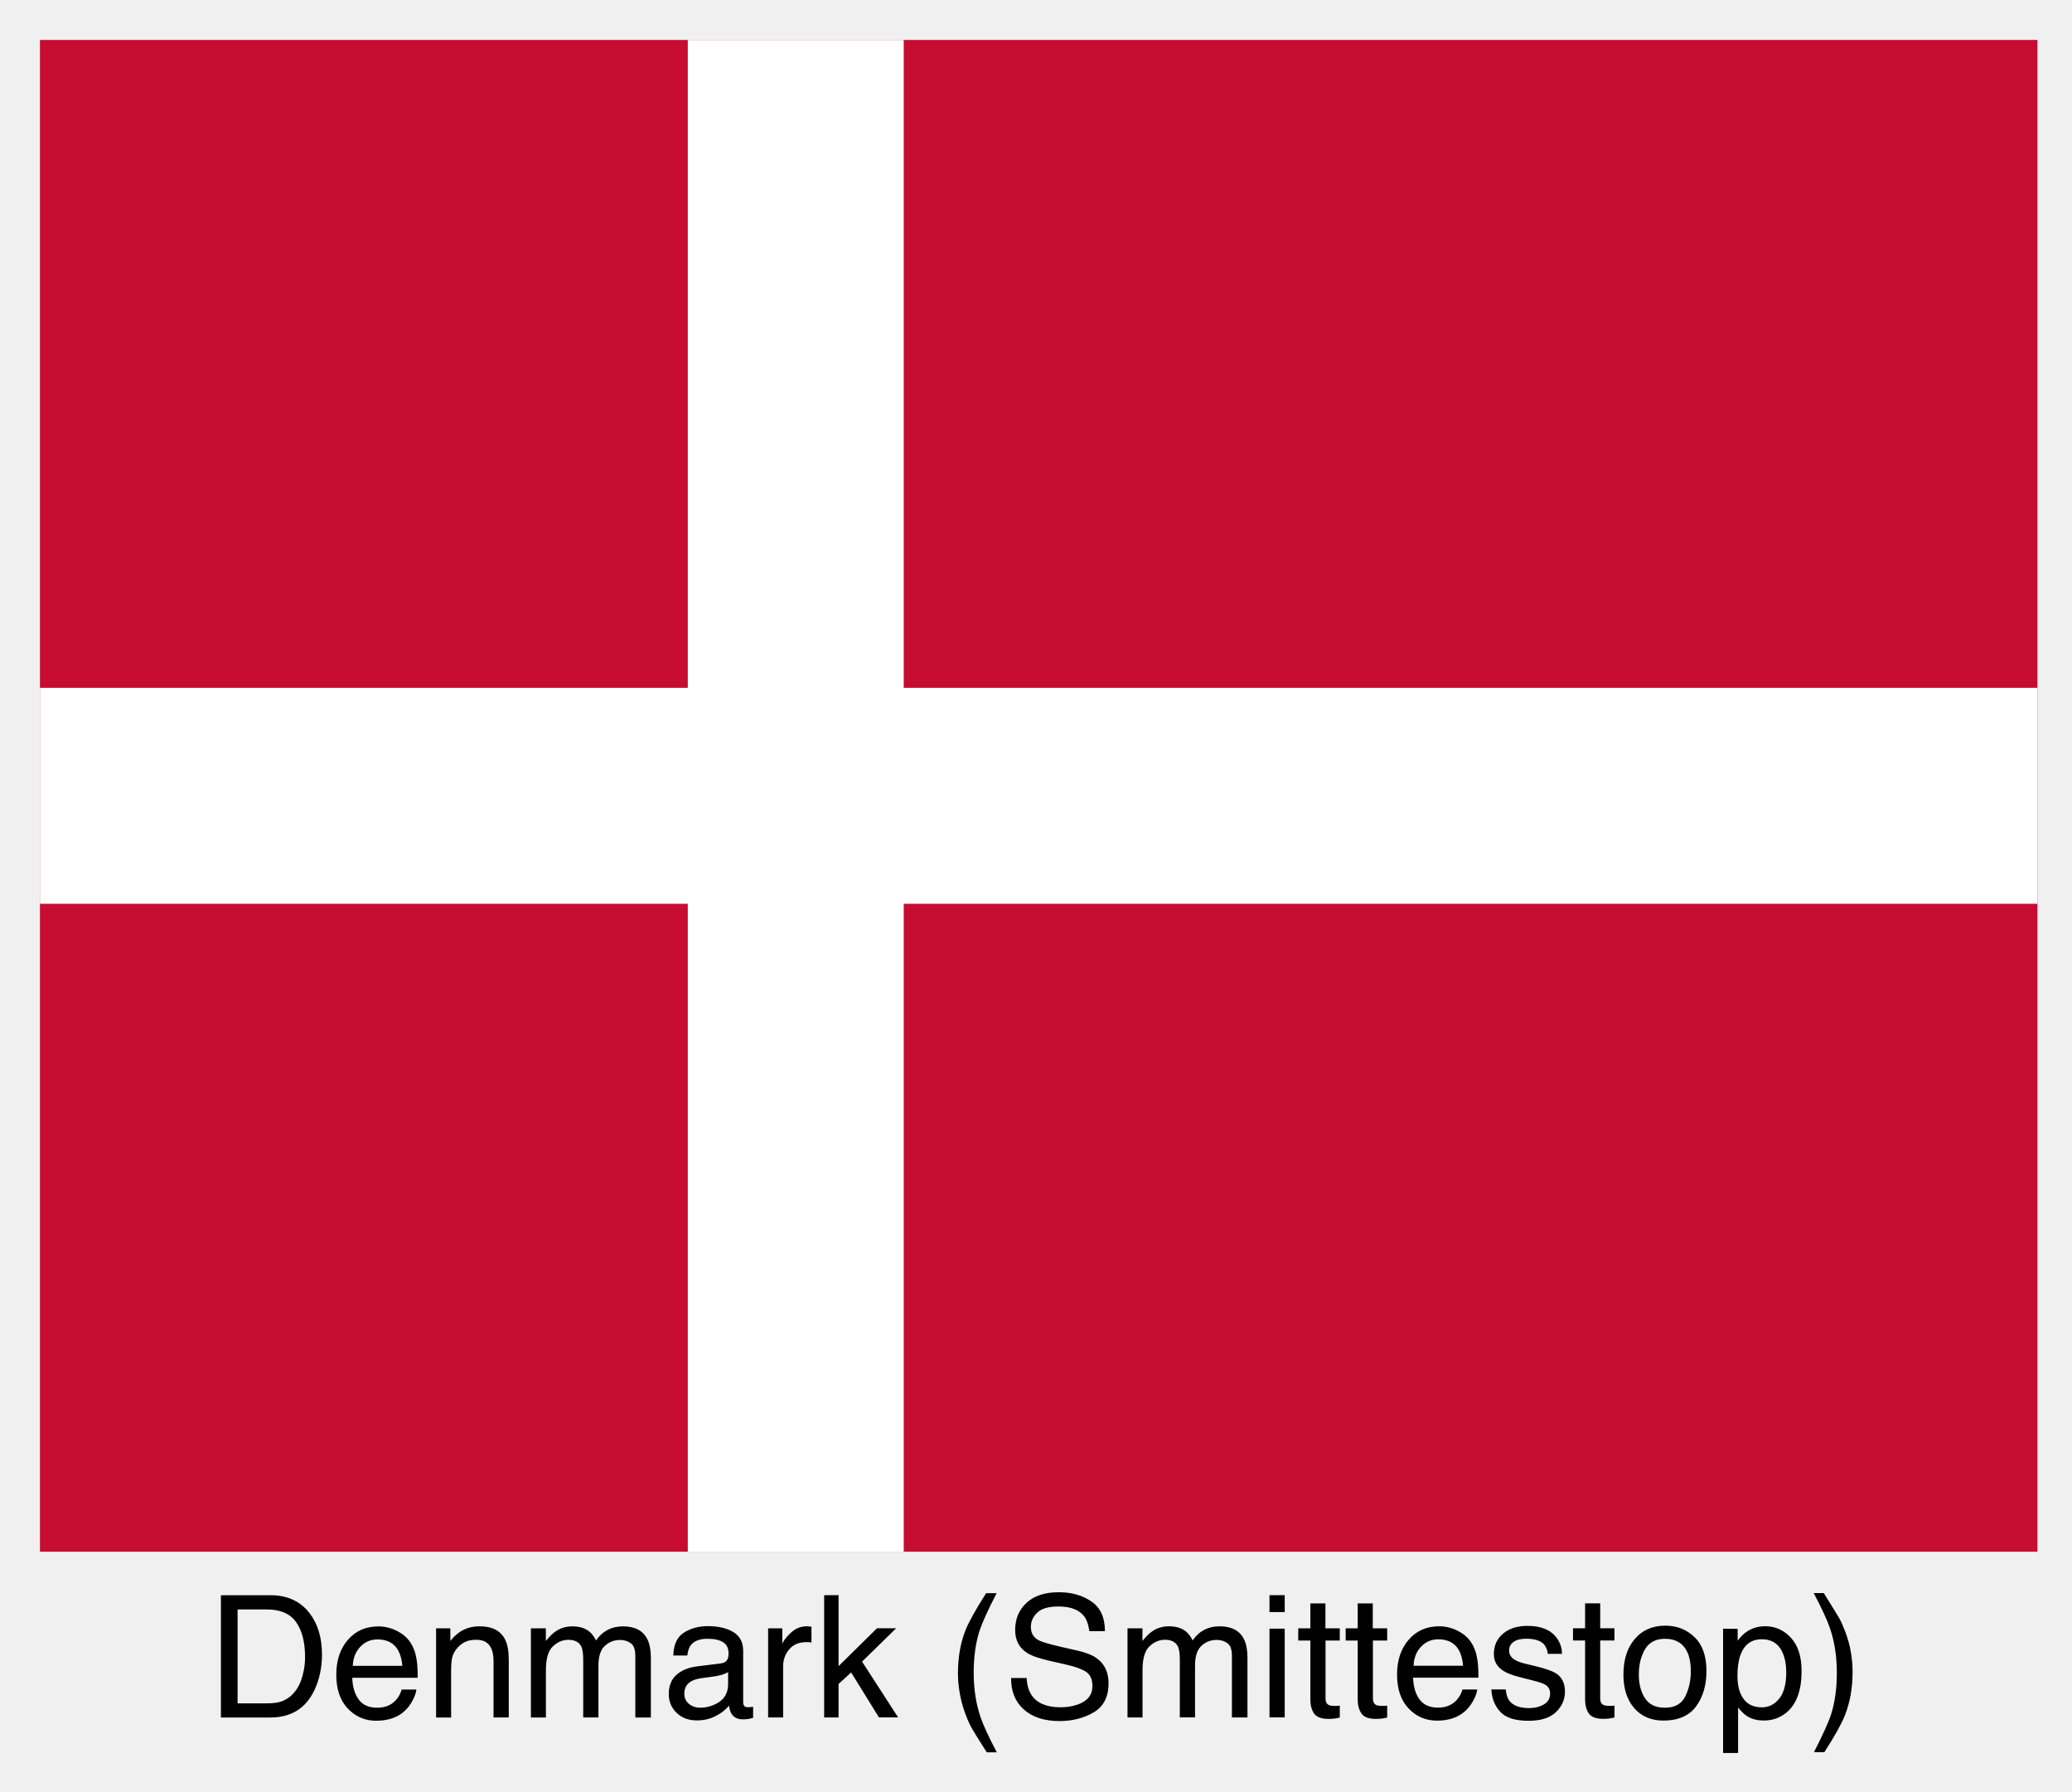
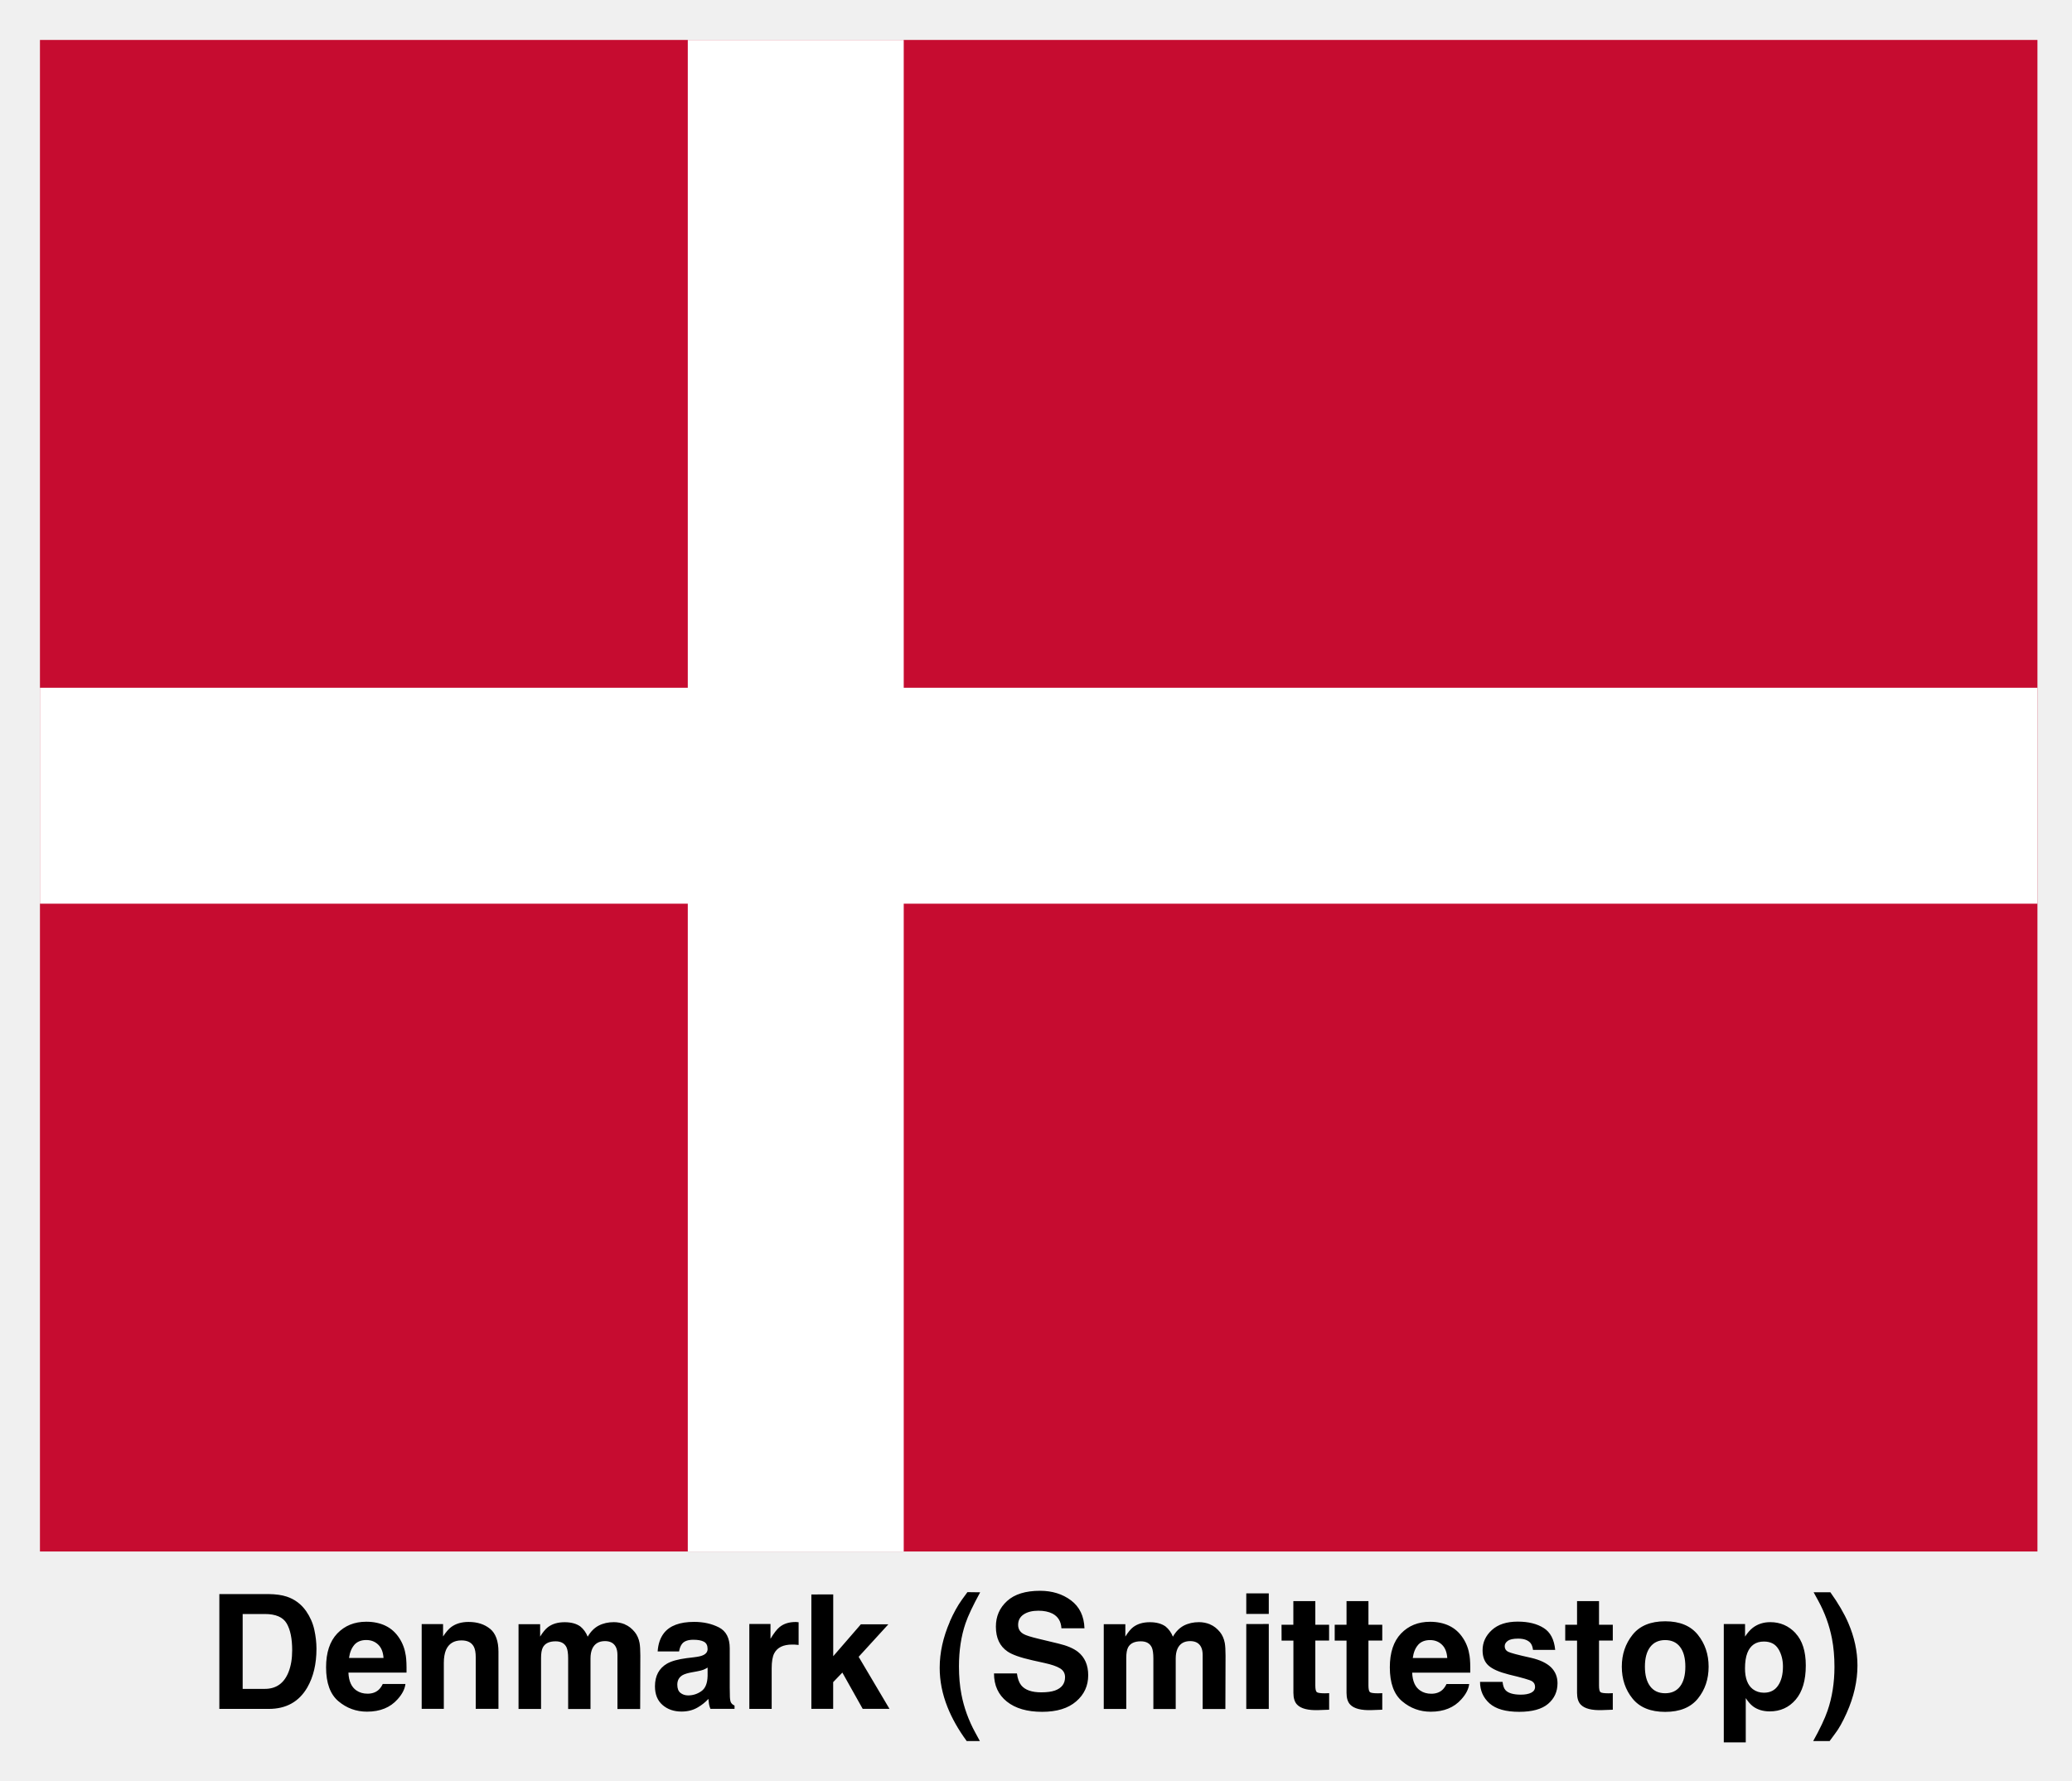
- <svg xmlns="http://www.w3.org/2000/svg" role="img" viewBox="-0.74 -0.74 38.38 33.18">
+ <svg xmlns="http://www.w3.org/2000/svg" role="img" viewBox="-0.74 -0.74 38.38 32.98">
  <path fill="#c60c30" d="M0 0h37v28H0z" />
  <path fill="#fff" d="M0 12h12V0h4v12h21v4H16v12h-4V16H0z" />
-   <path d="M4.208 30.809H3.661v-1.739h.544c.248 0 .428.078.539.233.111.155.167.373.167.653 0 .073-.007.152-.023.238-.027.143-.071.26-.131.351-.076.114-.174.191-.293.232-.067.021-.152.032-.256.032zm-.856-2.002v2.264h.914c.389 0 .662-.171.822-.515.09-.194.136-.412.136-.652 0-.311-.077-.567-.23-.766-.171-.221-.413-.332-.724-.332zm3.258.659c-.11-.055-.224-.082-.341-.082-.232 0-.421.082-.564.248-.144.165-.216.381-.216.646 0 .269.071.478.214.628.143.15.317.225.523.225.084 0 .16-.008.227-.025.125-.029.228-.084.313-.166.05-.047.096-.108.136-.183.04-.075.064-.142.071-.203h-.273c-.021.073-.056.137-.105.193-.086.096-.202.143-.347.143-.155 0-.27-.05-.344-.152-.074-.101-.114-.235-.119-.403H6.997c0-.167-.008-.288-.025-.364-.018-.111-.056-.208-.111-.291-.058-.088-.142-.159-.251-.214zm.102.648h-.917c.005-.142.051-.259.137-.351.086-.092.193-.138.321-.138.178 0 .305.067.381.201.041.072.068.168.079.288zm-.469-.734zm1.095.04v1.651h.278v-.865c0-.108.007-.191.021-.249.014-.058.044-.114.09-.169.057-.068.125-.113.2-.136.042-.014.096-.02.162-.02.129 0 .219.051.268.154.03.061.045.142.045.243v1.041h.282v-1.059c0-.167-.022-.295-.068-.384-.082-.164-.24-.245-.474-.245-.107 0-.204.021-.292.063-.087.042-.17.111-.248.208v-.234zm.652-.04zm1.104.04v1.651h.278v-.876c0-.213.043-.36.129-.441.086-.081.181-.122.286-.122.115 0 .194.039.236.116.027.051.04.133.04.245v1.077h.282v-.96c0-.171.039-.292.118-.365.079-.073.173-.11.282-.11.079 0 .146.021.201.062.055.041.082.117.082.227v1.147h.288v-1.099c0-.146-.021-.262-.064-.349-.08-.161-.232-.24-.453-.24-.104 0-.197.021-.281.064-.083.043-.156.108-.217.197-.037-.072-.078-.127-.123-.164-.08-.065-.186-.097-.317-.097-.116 0-.22.031-.311.094-.053.037-.113.096-.179.177v-.234zm2.93 1.401c-.058-.046-.088-.11-.088-.19 0-.106.043-.183.128-.231.05-.029.126-.05.227-.063l.168-.022a1.089 1.089 0 0 0 .157-.031c.053-.014.097-.032.131-.054v.224c0 .171-.077.293-.231.368-.092.045-.186.068-.284.068-.08 0-.15-.023-.208-.069zm.585-.751l-.442.055c-.155.02-.281.071-.376.156-.096.084-.143.203-.143.356 0 .14.049.256.146.349.097.093.222.139.375.139.128 0 .244-.027.35-.082.106-.054.187-.118.244-.193.009.066.025.117.048.153.043.068.113.102.208.102.039 0 .07-.002.092-.005.023-.003.056-.011.099-.023v-.205a.778.778 0 0 1-.049.007c-.015.001-.029.002-.042.002-.038 0-.063-.009-.075-.026-.012-.017-.018-.04-.018-.069v-.951c0-.156-.06-.271-.18-.345-.121-.074-.279-.111-.474-.111-.168 0-.314.039-.442.119-.127.08-.193.221-.198.425h.259c.011-.086.032-.15.066-.193.061-.078.164-.117.308-.117.125 0 .222.021.289.064.067.043.101.111.101.206 0 .046-.006.082-.018.107-.022.045-.064.072-.128.08zm-.23-.691zm1.109.04v1.651h.278v-.949c0-.118.037-.221.112-.311.075-.09.182-.135.322-.135a.727.727 0 0 1 .046.001c.014.001.029.003.045.006v-.293c-.03-.003-.051-.005-.063-.006-.012-.001-.021-.001-.026-.001-.11 0-.207.039-.292.119-.084.08-.137.147-.159.203v-.285zm1.038-.613v2.264h.267v-.62l.233-.213.515.832h.355l-.668-1.033.632-.618h-.355l-.712.702v-1.315zm3.193-.037h-.193c-.192.301-.318.528-.379.678-.096.238-.143.508-.143.813 0.0.081.006.167.017.256.023.172.063.335.12.487.042.111.081.199.118.264.036.064.129.214.279.449h.186c-.151-.286-.252-.505-.303-.657-.083-.246-.125-.519-.125-.817 0-.295.036-.555.109-.78.049-.148.153-.379.315-.692zm.558 1.571h-.288c-.003.245.075.438.234.581.16.144.38.216.661.216.242 0 .454-.054.636-.162.182-.108.274-.287.274-.538 0-.201-.072-.355-.216-.461-.083-.061-.202-.108-.355-.143l-.317-.072c-.214-.05-.351-.09-.412-.123-.093-.052-.139-.133-.139-.244 0-.101.039-.189.118-.265.079-.076.209-.114.39-.114.224 0 .383.059.476.178.05.064.083.157.099.279h.289c0-.252-.083-.435-.249-.549-.166-.115-.368-.172-.605-.172-.258 0-.457.065-.598.196-.141.131-.211.298-.211.501 0 .188.072.329.216.424.083.055.225.104.426.15l.306.07c.167.038.289.082.367.134.077.052.116.14.116.264 0 .164-.092.278-.275.342-.095.033-.2.05-.314.05-.257 0-.436-.075-.538-.225-.053-.08-.084-.184-.091-.313zm.62-1.596zm1.248.675v1.651h.278v-.876c0-.213.043-.36.129-.441.086-.081.181-.122.286-.122.115 0 .194.039.236.116.027.051.04.133.04.245v1.077h.282v-.96c0-.171.039-.292.118-.365.079-.073.173-.11.282-.11.079 0 .146.021.201.062.055.041.082.117.082.227v1.147h.288v-1.099c0-.146-.021-.262-.064-.349-.08-.161-.232-.24-.453-.24-.104 0-.197.021-.281.064-.083.043-.156.108-.217.197-.037-.072-.078-.127-.123-.164-.08-.065-.186-.097-.317-.097-.116 0-.22.031-.311.094-.053.037-.113.096-.179.177v-.234zm2.63.007v1.643h.282v-1.643zm0-.621v.314h.282v-.314zm.757.153v.461h-.224v.227h.224v1.093c0 .106.023.192.069.258.046.066.134.1.264.1.04 0 .078-.002.112-.006.035-.004.068-.011.1-.02v-.219c-.021.002-.039.004-.054.004-.015 0-.03 0-.043 0-.05 0-.086-.005-.108-.017-.039-.02-.059-.058-.059-.116v-1.077h.264v-.227H23.811v-.461zm.877 0v.461h-.223v.227h.223v1.093c0 .106.023.192.07.258.046.066.134.1.264.1a.988.988 0 0 0 .112-.006c.034-.004.068-.011.1-.02v-.219c-.021.002-.039.004-.054.004-.015 0-.03 0-.043 0-.05 0-.086-.005-.108-.017-.039-.02-.059-.058-.059-.116v-1.077h.264v-.227H24.688v-.461zm1.85.506c-.11-.055-.224-.082-.341-.082-.232 0-.42.082-.564.248-.144.165-.216.381-.216.646 0 .269.071.478.214.628.143.15.317.225.523.225.084 0 .16-.008.227-.025.124-.029.228-.084.313-.166.05-.047.096-.108.136-.183.041-.075.065-.142.072-.203h-.273c-.021.073-.056.137-.105.193-.086.096-.202.143-.347.143-.155 0-.27-.05-.344-.152-.074-.101-.114-.235-.119-.403h1.21c0-.167-.008-.288-.025-.364-.018-.111-.055-.208-.111-.291-.057-.088-.141-.159-.251-.214zm.102.648h-.917c.005-.142.051-.259.137-.351.086-.092.193-.138.321-.138.178 0 .305.067.381.201.041.072.067.168.078.288zm-.468-.734zm1.259 1.173h-.267c.007.164.062.303.164.414.102.111.276.167.522.167.228 0 .398-.053.51-.16.111-.107.167-.234.167-.381 0-.152-.054-.264-.162-.335-.068-.045-.201-.092-.401-.14l-.183-.044c-.08-.02-.141-.043-.182-.068-.071-.043-.107-.101-.107-.173 0-.066.027-.119.081-.159.054-.04.133-.06.238-.06.157 0 .268.036.332.109.039.052.061.109.066.171h.262c.002-.107-.032-.207-.1-.299-.11-.146-.289-.219-.538-.219-.19 0-.341.049-.454.145-.113.096-.169.223-.169.379 0 .132.06.236.179.311.067.043.171.082.311.117l.221.056c.118.03.197.056.237.079.063.037.094.091.094.162 0 .093-.039.163-.118.207-.078.045-.168.067-.271.067-.173 0-.294-.045-.364-.134-.038-.049-.061-.12-.069-.213zm.41-1.173zm1.059-.421v.461h-.224v.227h.224v1.093c0 .106.023.192.069.258.046.066.134.1.264.1a.974.974 0 0 0 .111-.006c.035-.004.068-.011.1-.02v-.219c-.021.002-.039.004-.054.004-.015 0-.03 0-.043 0-.05 0-.086-.005-.108-.017-.039-.02-.059-.058-.059-.116v-1.077h.264v-.227h-.264v-.461zm1.855 1.724c-.068.139-.194.209-.378.209-.168 0-.29-.058-.367-.175-.077-.118-.115-.264-.115-.439 0-.183.039-.339.115-.469.077-.129.2-.194.37-.194.191 0 .326.076.404.228.05.097.074.222.074.376 0 .171-.034.325-.103.465zm.172-1.098c-.147-.142-.327-.213-.539-.213-.238 0-.427.082-.567.246-.141.164-.211.385-.211.663 0 .259.067.465.2.619.134.153.314.23.541.23.272 0 .474-.087.603-.26.129-.174.194-.394.194-.66 0-.275-.074-.484-.221-.626zm-.549-.205zm2.119 1.342c-.086.108-.193.163-.323.163-.191 0-.323-.086-.395-.256-.038-.089-.057-.198-.057-.325 0-.158.019-.289.057-.392.071-.192.203-.288.395-.288.191 0 .323.091.395.273.038.095.057.208.057.339 0 .216-.043.378-.128.486zm-1.041-1.294v2.302h.278V30.886c.06.075.116.128.165.159.084.055.189.082.313.082.158 0 .297-.049.416-.146.188-.154.282-.411.282-.771 0-.266-.065-.471-.196-.614-.131-.143-.289-.215-.476-.215-.127 0-.237.031-.33.092-.066.041-.126.1-.182.175v-.219zm1.683 2.288h.193c.191-.298.317-.524.378-.677.096-.238.145-.51.145-.814 0-.116-.011-.237-.032-.362-.021-.125-.056-.253-.105-.381-.039-.104-.075-.185-.109-.245-.034-.059-.129-.215-.288-.468h-.186c.151.286.252.505.303.657.083.246.125.518.125.816 0 .297-.036.556-.108.777-.047.146-.153.378-.316.697z" />
+   <path d="M3.755 29.158h.41c.202 0 .337.058.405.174.068.116.102.282.102.498 0 .157-.023.292-.068.405-.083.207-.229.31-.439.31h-.41zm.813-.323c-.087-.029-.197-.044-.329-.046H3.323v2.127h.916c.321 0 .559-.132.713-.397.113-.196.17-.435.17-.718 0-.112-.013-.229-.04-.352-.027-.123-.078-.238-.151-.344-.092-.131-.213-.221-.362-.27zm1.255.894c.053-.059.126-.089.222-.089.087 0 .161.028.22.085.059.056.092.139.099.247h-.639c.014-.102.047-.183.099-.243zm.575-.355c-.105-.049-.222-.073-.353-.073-.22 0-.399.073-.538.218-.138.145-.207.354-.207.626 0 .291.076.5.229.629.153.129.33.193.529.193.243 0 .431-.077.566-.229.087-.096.135-.191.146-.284H6.35c-.022.046-.048.082-.076.108-.053.048-.122.072-.206.072-.08 0-.148-.02-.205-.059-.093-.063-.143-.174-.149-.332h1.076c.002-.136-.002-.24-.013-.312-.018-.123-.058-.231-.12-.325-.068-.105-.155-.183-.26-.232zm-.325-.073zm2.265.132c-.103-.085-.236-.128-.399-.128-.13 0-.237.032-.322.095-.047.035-.097.094-.15.174v-.229h-.396v1.57h.41v-.851c0-.097.014-.177.04-.24.052-.118.148-.177.287-.177.114 0 .19.04.231.121.022.044.033.108.033.19v.957h.421v-1.059c0-.197-.052-.339-.155-.424zm-.55-.132zm3.047.048c-.067-.027-.136-.04-.205-.04-.104 0-.198.021-.283.065-.08.043-.147.111-.201.204-.031-.077-.076-.14-.136-.189-.074-.053-.171-.079-.291-.079-.127 0-.23.031-.31.092-.045.034-.093.093-.144.174v-.229h-.4v1.57h.417v-.946c0-.086.011-.15.033-.193.04-.076.119-.114.236-.114.101 0 .169.038.204.114.019.042.029.11.029.204v.936h.414v-.936c0-.071.011-.131.033-.181.043-.094.122-.141.235-.141.098 0 .165.037.202.11.019.038.029.087.029.147v1.001h.421l.003-.991c0-.102-.005-.179-.014-.232-.015-.08-.045-.147-.089-.202-.055-.067-.116-.115-.183-.142zm1.532.802v.153c-.003.137-.041.232-.116.284-.074.052-.156.078-.245.078-.055 0-.103-.016-.142-.047-.039-.031-.058-.082-.058-.152 0-.079.032-.137.095-.175.037-.022.099-.041.186-.056l.092-.017c.046-.009.083-.018.109-.028a.455.455 0 0 0 .078-.04zm-.25-.192l-.14.017c-.159.021-.279.054-.361.101-.149.087-.224.227-.224.42 0 .149.046.264.14.346.093.081.21.122.353.122.112 0 .212-.025.3-.077a.843.843 0 0 0 .197-.157c.003.036.007.067.011.095.005.028.013.058.026.089h.447v-.061c-.027-.012-.047-.028-.061-.048-.014-.019-.022-.055-.025-.11-.002-.071-.003-.132-.003-.182v-.721c0-.19-.067-.318-.2-.387-.134-.068-.287-.102-.459-.102-.265 0-.451.069-.56.208-.069.089-.107.202-.116.339h.397c.01-.061.029-.109.058-.144.04-.048.109-.072.206-.072.086 0 .152.012.197.037.045.025.067.069.067.134 0 .053-.03.092-.088.117-.032.015-.087.027-.163.036zm.022-.658zm1.878.005c-.005-0-.011-0-.019-0-.123 0-.223.032-.3.096-.047.039-.103.11-.166.215v-.274h-.392v1.573h.414v-.751c0-.126.016-.22.048-.28.057-.108.168-.161.333-.161.013 0 .029 0.0.049.001a1.425 1.425 0 0 1 .069.006v-.421c-.018-.001-.03-.002-.036-.002zm.272-.51v2.119h.404v-.495l.17-.177.377.672h.496l-.571-.964.55-.602h-.509l-.512.591v-1.145zm2.565.505c-.125.288-.188.573-.188.854 0 .243.048.485.144.726.082.207.2.417.356.63h.244l-.088-.162c-.121-.223-.206-.456-.253-.7-.031-.158-.046-.332-.046-.521 0-.292.04-.557.12-.793.048-.142.139-.334.273-.579l-.236-.003-.103.141c-.08.111-.154.246-.224.405zm1.242.958h-.424c0 .221.08.395.238.521.159.127.377.19.654.19.271 0 .481-.064.63-.193.149-.128.223-.29.223-.484 0-.19-.064-.334-.19-.434-.082-.064-.203-.116-.364-.154l-.366-.088c-.142-.034-.234-.063-.277-.088-.067-.038-.101-.094-.101-.17 0-.083.034-.147.102-.193.069-.046.16-.069.274-.069.103 0 .189.018.259.053.104.054.16.145.167.273h.427c-.008-.226-.091-.398-.249-.517-.158-.119-.35-.178-.574-.178-.268 0-.472.063-.61.189-.139.126-.208.284-.208.475 0 .209.071.362.215.46.085.059.237.113.459.163l.225.05c.132.029.229.062.29.1.062.038.092.093.092.163 0 .12-.062.202-.186.247-.065.023-.151.034-.255.034-.175 0-.299-.043-.371-.131-.039-.048-.066-.121-.079-.218zm.431-1.535zm3.147.625c-.067-.027-.136-.04-.205-.04-.104 0-.198.021-.283.065-.08.043-.147.111-.2.204-.031-.077-.076-.14-.136-.189-.074-.053-.171-.079-.291-.079-.127 0-.23.031-.31.092-.045.034-.093.093-.144.174v-.229h-.4v1.57h.417v-.946c0-.086.011-.15.033-.193.04-.076.119-.114.236-.114.101 0 .169.038.204.114.019.042.029.11.029.204v.936h.414v-.936c0-.071.011-.131.033-.181.043-.094.122-.141.235-.141.098 0 .165.037.202.11.019.038.029.087.029.147v1.001h.421l.003-.991c0-.102-.005-.179-.014-.232-.015-.08-.045-.147-.089-.202-.055-.067-.116-.115-.183-.142zm1.088-.193v-.38h-.417v.38zm-.417.188v1.573h.417V29.343zm.654.307h.219v.968c0 .098.023.171.069.218.071.074.204.108.398.101l.195-.007v-.307a.668.668 0 0 1-.041.002c-.014 0-.027.001-.04.001-.084 0-.134-.008-.15-.024-.016-.016-.025-.056-.025-.12V29.65h.255v-.293h-.255v-.438h-.407v.438h-.219zm.984 0h.219v.968c0 .098.023.171.069.218.071.074.204.108.398.101l.195-.007v-.307a.668.668 0 0 1-.041.002c-.014 0-.028.001-.04.001-.084 0-.134-.008-.15-.024-.016-.016-.025-.056-.025-.12V29.65h.256v-.293h-.256v-.438H24.202v.438h-.219zm1.544.079c.053-.059.126-.089.222-.089.087 0 .161.028.22.085.059.056.092.139.099.247h-.639c.014-.102.046-.183.099-.243zm.575-.355c-.105-.049-.222-.073-.353-.073-.22 0-.399.073-.538.218-.138.145-.207.354-.207.626 0 .291.076.5.229.629.153.129.329.193.529.193.243 0 .431-.077.566-.229.087-.096.135-.191.146-.284h-.42c-.022.046-.048.082-.076.108-.053.048-.122.072-.206.072-.08 0-.148-.02-.205-.059-.094-.063-.143-.174-.149-.332h1.076c.002-.136-.002-.24-.013-.312-.018-.123-.058-.231-.12-.325-.068-.105-.155-.183-.26-.232zm-.325-.073zm1.315 1.113h-.417c0 .161.059.294.176.399.118.104.3.156.548.156.242 0 .421-.049.537-.148.116-.099.174-.226.174-.382 0-.118-.041-.217-.121-.296-.082-.078-.204-.136-.368-.174-.245-.054-.388-.092-.428-.114-.04-.021-.061-.055-.061-.102 0-.038.019-.071.057-.099.038-.027.102-.041.191-.041.109 0 .185.028.231.083.024.031.039.073.045.126h.411c-.018-.192-.089-.328-.213-.406-.124-.078-.284-.118-.48-.118-.207 0-.367.052-.481.157-.114.104-.171.229-.171.374 0 .123.037.218.11.283.073.066.199.121.377.166.247.059.39.1.428.124.039.024.057.059.057.105 0 .048-.024.084-.071.108-.048.024-.112.036-.192.036-.137 0-.232-.028-.283-.082-.029-.031-.048-.082-.056-.156zm.314-1.113zm.847.349h.219v.968c0 .098.023.171.069.218.071.074.204.108.398.101l.195-.007v-.307a.668.668 0 0 1-.041.002c-.014 0-.027.001-.04.001-.084 0-.134-.008-.15-.024-.016-.016-.024-.056-.024-.12V29.65h.255v-.293h-.255v-.438h-.407v.438h-.219zm2.128.847c-.064.085-.157.128-.277.128-.12 0-.213-.043-.277-.128-.065-.086-.098-.207-.098-.365 0-.158.033-.279.098-.364.065-.085.158-.128.277-.128.12 0 .213.043.277.128.065.085.097.207.097.364 0 .158-.032.279-.097.365zm.329.227c.133-.164.199-.361.199-.592 0-.227-.066-.424-.199-.59-.133-.166-.334-.25-.605-.25-.27 0-.472.083-.605.25-.133.167-.199.363-.199.59 0 .231.066.428.199.592.133.164.334.246.605.246.27 0 .472-.082.605-.246zm-.605-1.423zm2.098.506c.055.093.083.201.083.322 0 .147-.03.265-.09.353-.06.089-.147.133-.262.133-.079 0-.147-.022-.205-.065-.097-.074-.146-.203-.146-.385 0-.115.014-.211.043-.286.056-.142.158-.212.307-.212.124 0 .214.047.269.14zm.316-.296c-.127-.135-.283-.203-.467-.203-.126 0-.235.035-.326.105-.05.039-.097.094-.142.162v-.232h-.394v2.192h.407v-.82c.043.066.087.117.133.152.083.062.187.094.311.094.197 0 .357-.073.481-.218.124-.145.187-.356.187-.633 0-.263-.064-.462-.191-.598zm.978-.186c-.076-.177-.187-.367-.333-.571h-.31l.088.161c.121.222.205.455.252.699.031.16.046.334.046.522 0 .294-.043.565-.128.812-.05.146-.139.334-.266.563h.304l.103-.14c.066-.085.137-.211.212-.378.134-.299.201-.593.201-.883 0-.263-.057-.525-.169-.785z" />
</svg>
